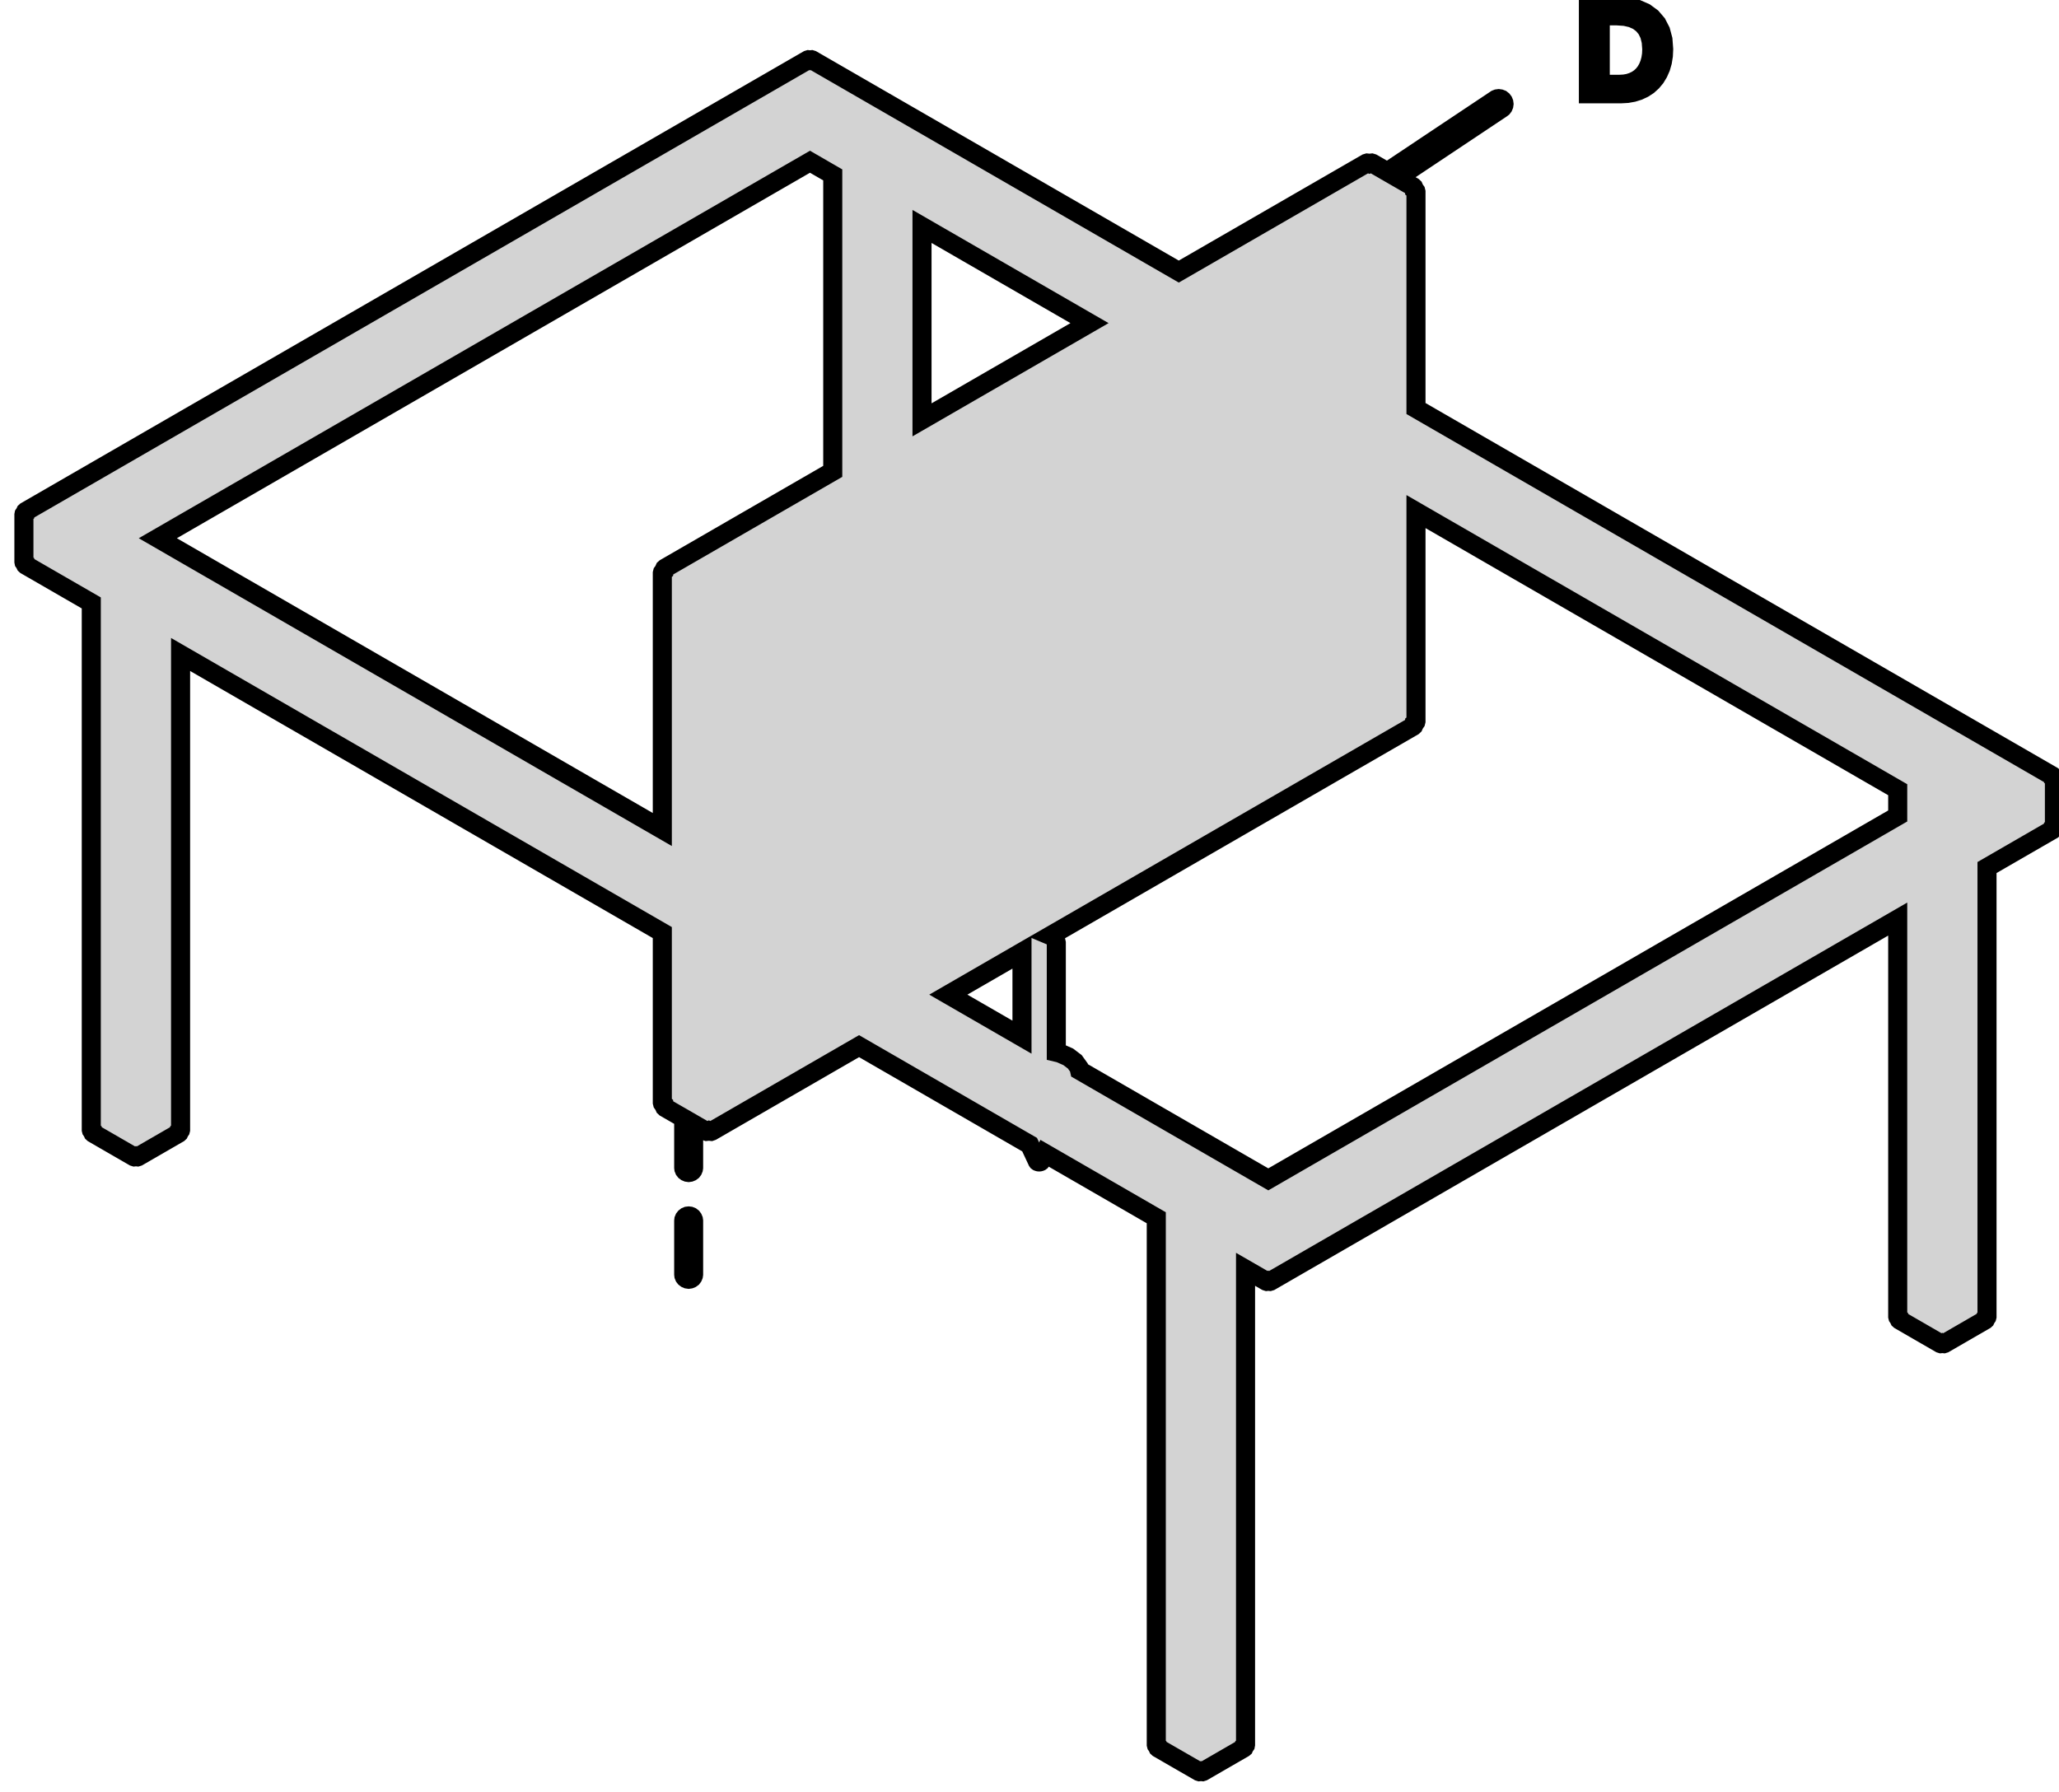
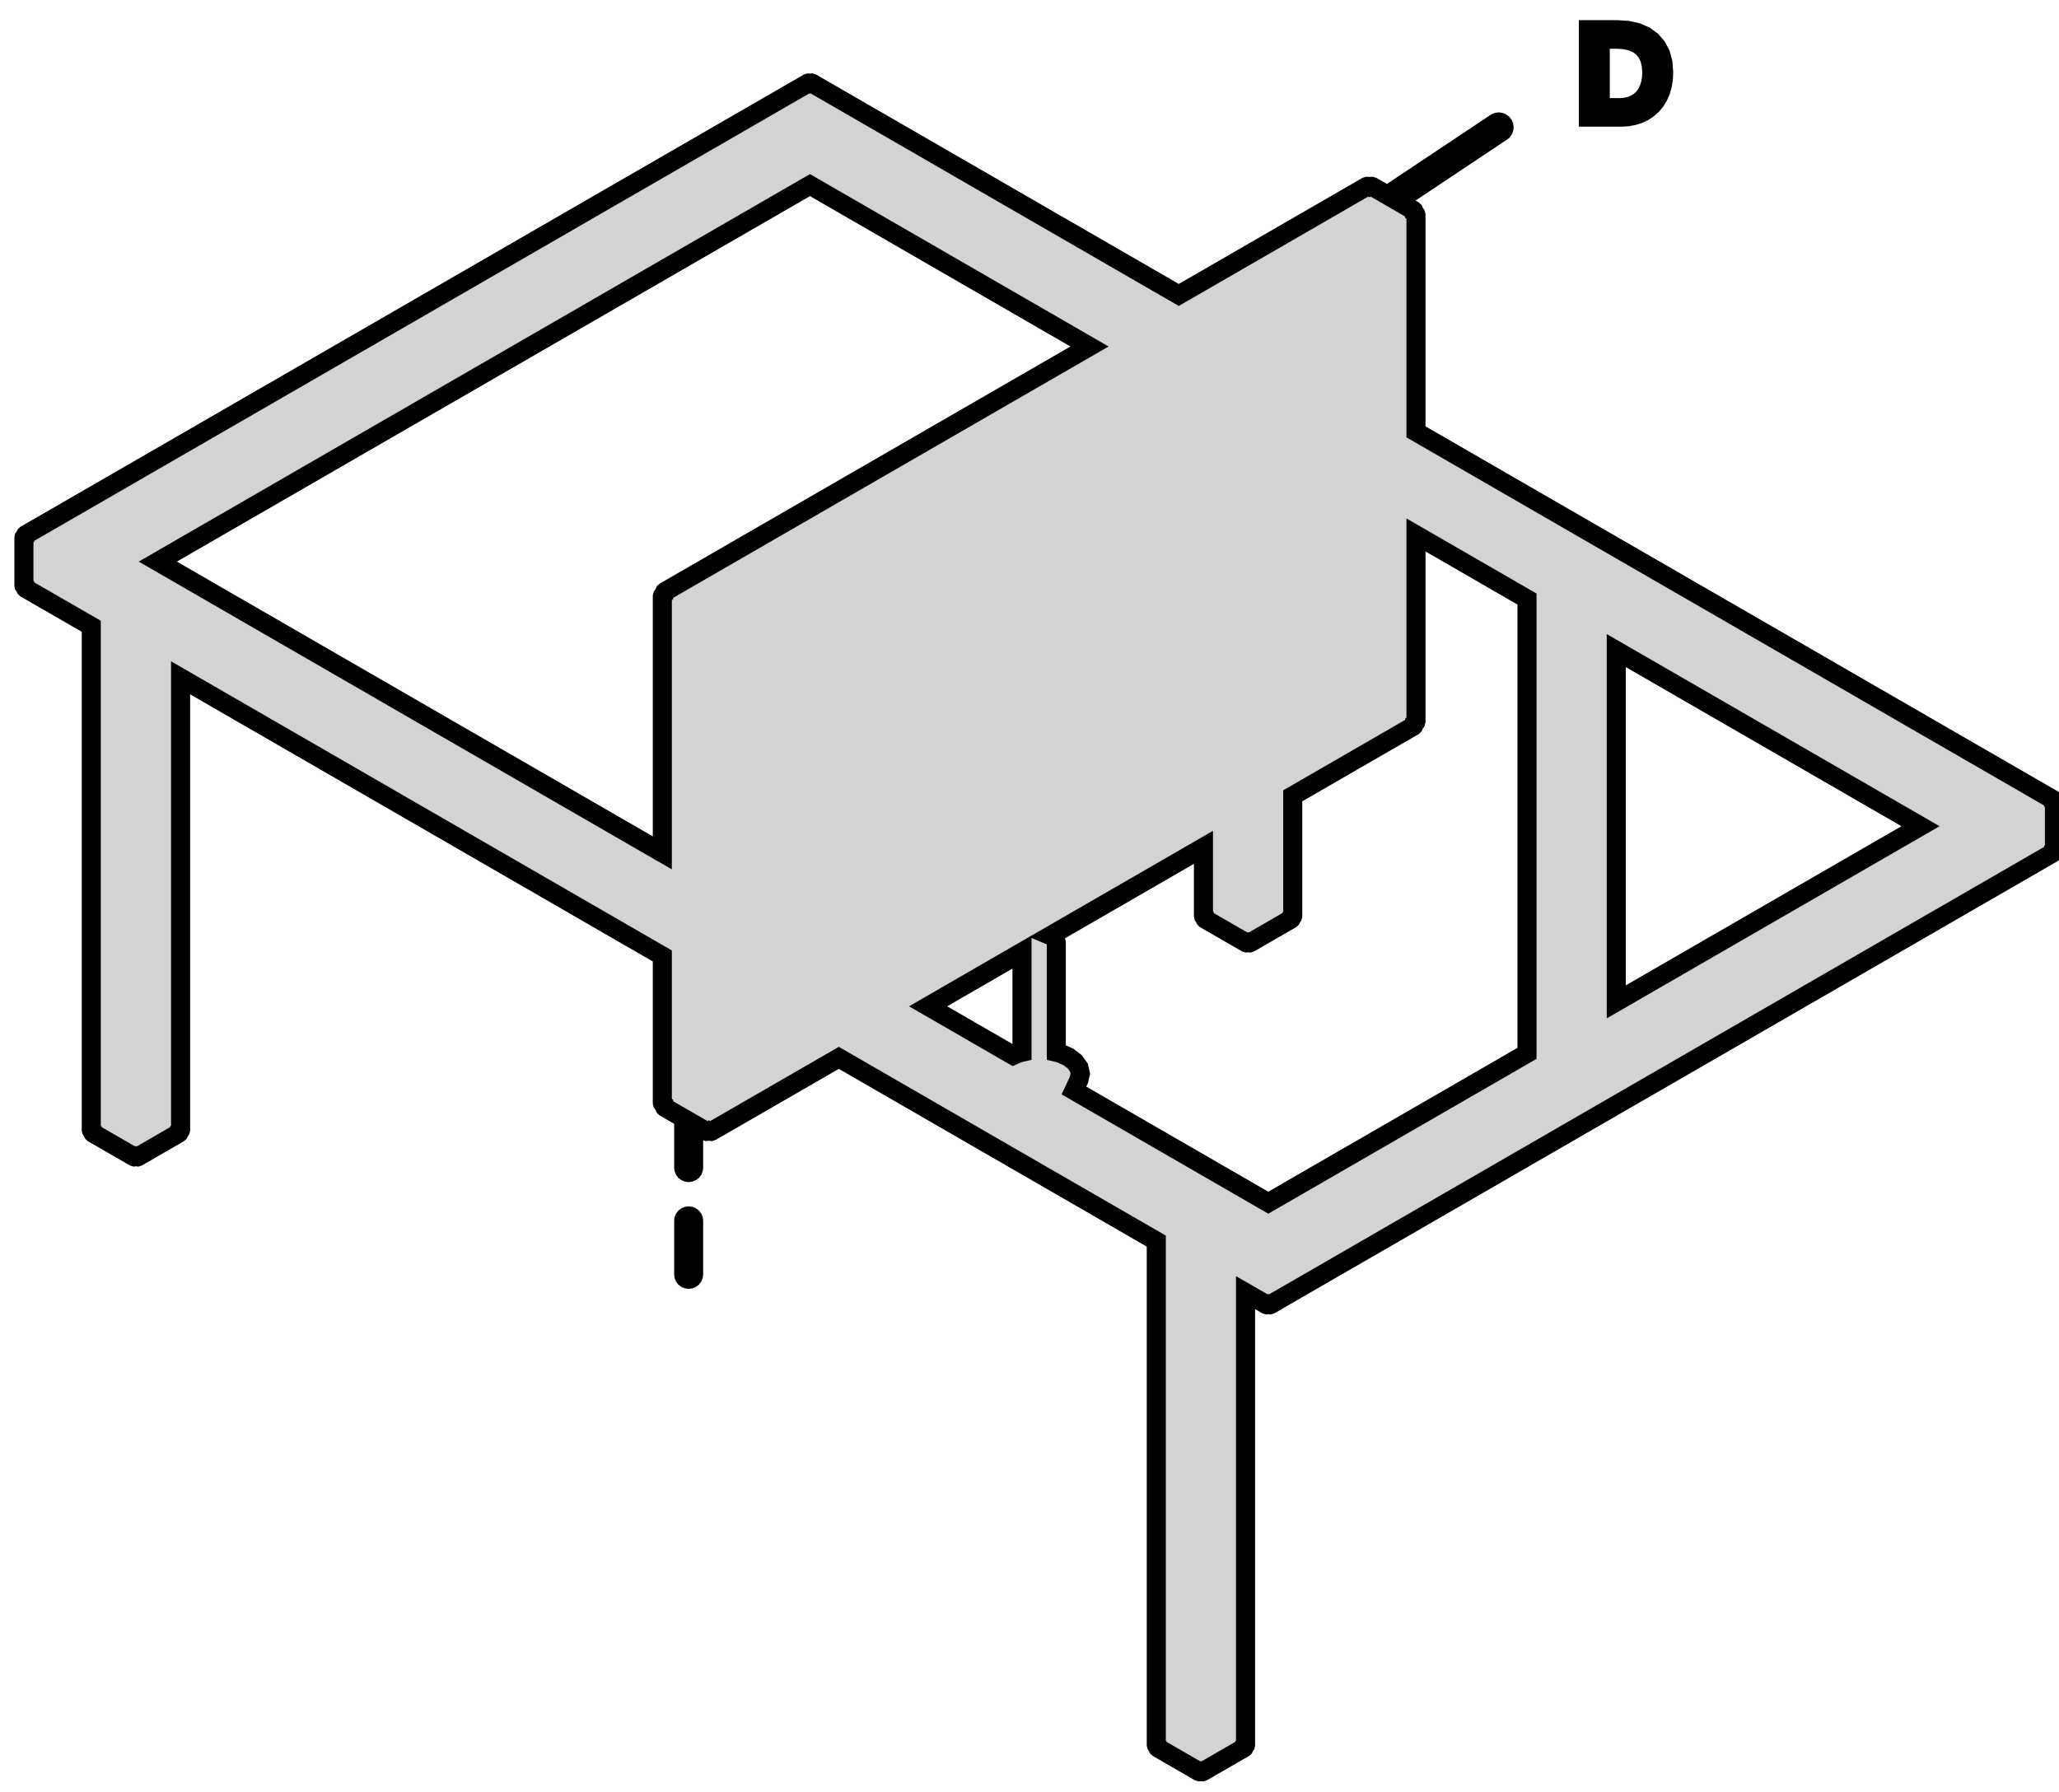
<svg xmlns="http://www.w3.org/2000/svg" width="54mm" height="47mm" viewBox="-17 -38 54 47" version="1.1">
-   <path d=" M 25.677,-35.549 L 25.828,-35.576 L 25.97,-35.62 L 26.102,-35.682 L 26.222,-35.76 L 26.327,-35.855  L 26.418,-35.964 L 26.494,-36.09 L 26.555,-36.228 L 26.598,-36.378 L 26.624,-36.539 L 26.632,-36.71  L 26.613,-36.964 L 26.553,-37.188 L 26.454,-37.38 L 26.316,-37.541 L 26.141,-37.669 L 25.933,-37.76  L 25.691,-37.815 L 25.417,-37.833 L 24.658,-37.833 L 24.658,-35.54 L 25.516,-35.54 z M 24.969,-35.789 L 24.969,-37.584 L 25.41,-37.584 L 25.619,-37.57 L 25.801,-37.528 L 25.957,-37.459  L 26.086,-37.361 L 26.189,-37.236 L 26.262,-37.086 L 26.305,-36.911 L 26.32,-36.71 L 26.314,-36.574  L 26.294,-36.446 L 26.262,-36.328 L 26.217,-36.219 L 26.161,-36.121 L 26.093,-36.035 L 26.014,-35.961  L 25.924,-35.9 L 25.824,-35.852 L 25.717,-35.817 L 25.602,-35.796 L 25.48,-35.789 z M 14.551,8.464 L 15.611,7.852 L 15.624,7.841 L 15.632,7.823 L 15.634,7.802 L 15.652,7.788  L 15.663,7.773 L 15.666,7.757 L 15.666,-4.708 L 16.209,-4.395 L 16.225,-4.39 L 16.243,-4.392  L 16.263,-4.401 L 16.284,-4.392 L 16.302,-4.39 L 16.319,-4.395 L 32.77,-13.894 L 32.77,-3.47  L 32.774,-3.454 L 32.785,-3.438 L 32.803,-3.425 L 32.805,-3.403 L 32.813,-3.386 L 32.825,-3.375  L 33.886,-2.762 L 33.902,-2.757 L 33.921,-2.759 L 33.941,-2.768 L 33.961,-2.759 L 33.98,-2.757  L 33.996,-2.762 L 35.057,-3.375 L 35.069,-3.386 L 35.077,-3.403 L 35.08,-3.425 L 35.097,-3.438  L 35.108,-3.454 L 35.112,-3.47 L 35.112,-15.246 L 36.825,-16.235 L 36.837,-16.246 L 36.845,-16.263  L 36.847,-16.285 L 36.865,-16.298 L 36.876,-16.314 L 36.88,-16.33 L 36.88,-17.555 L 36.876,-17.571  L 36.865,-17.586 L 36.847,-17.6 L 36.845,-17.621 L 36.837,-17.639 L 36.825,-17.65 L 20.136,-27.285  L 20.136,-32.966 L 20.13,-32.99 L 20.114,-33.012 L 20.089,-33.031 L 20.085,-33.063 L 20.074,-33.088  L 20.056,-33.105 L 19.653,-33.337 L 22.375,-35.152 L 22.404,-35.174 L 22.426,-35.203 L 22.44,-35.237  L 22.445,-35.273 L 22.44,-35.309 L 22.426,-35.343 L 22.404,-35.372 L 22.375,-35.395 L 22.341,-35.408  L 22.305,-35.413 L 22.268,-35.408 L 22.235,-35.395 L 19.383,-33.493 L 18.995,-33.717 L 18.972,-33.724  L 18.944,-33.721 L 18.915,-33.709 L 18.886,-33.721 L 18.858,-33.724 L 18.835,-33.717 L 13.915,-30.877  L 4.298,-36.429 L 4.282,-36.434 L 4.263,-36.432 L 4.243,-36.424 L 4.223,-36.432 L 4.204,-36.434  L 4.188,-36.429 L -16.319,-24.59 L -16.331,-24.579 L -16.339,-24.561 L -16.341,-24.54 L -16.359,-24.527  L -16.37,-24.511 L -16.373,-24.495 L -16.373,-23.27 L -16.37,-23.254 L -16.359,-23.238 L -16.341,-23.225  L -16.339,-23.203 L -16.331,-23.186 L -16.319,-23.175 L -14.606,-22.186 L -14.606,-8.369 L -14.602,-8.353  L -14.591,-8.337 L -14.573,-8.324 L -14.571,-8.302 L -14.563,-8.285 L -14.551,-8.274 L -13.49,-7.661  L -13.474,-7.656 L -13.455,-7.658 L -13.435,-7.667 L -13.415,-7.658 L -13.396,-7.656 L -13.38,-7.661  L -12.319,-8.274 L -12.307,-8.285 L -12.299,-8.302 L -12.297,-8.324 L -12.279,-8.337 L -12.268,-8.353  L -12.264,-8.369 L -12.264,-20.834 L 0.37,-13.54 L 0.37,-9.084 L 0.376,-9.06 L 0.392,-9.037  L 0.417,-9.018 L 0.421,-8.987 L 0.432,-8.962 L 0.45,-8.945 L 0.931,-8.668 L 0.931,-7.377  L 0.935,-7.344 L 0.948,-7.312 L 0.969,-7.285 L 0.996,-7.265 L 1.027,-7.252 L 1.061,-7.247  L 1.094,-7.252 L 1.126,-7.265 L 1.153,-7.285 L 1.173,-7.312 L 1.186,-7.344 L 1.191,-7.377  L 1.191,-8.518 L 1.511,-8.333 L 1.534,-8.325 L 1.562,-8.328 L 1.591,-8.341 L 1.62,-8.328  L 1.648,-8.325 L 1.671,-8.333 L 5.53,-10.561 L 10.003,-7.978 L 10.205,-7.545 L 10.21,-7.538  L 10.218,-7.532 L 10.228,-7.528 L 10.24,-7.525 L 10.253,-7.524 L 10.266,-7.525 L 10.278,-7.528  L 10.288,-7.532 L 10.296,-7.538 L 10.301,-7.545 L 10.397,-7.751 L 13.325,-6.06 L 13.325,7.757  L 13.329,7.773 L 13.34,7.788 L 13.357,7.802 L 13.36,7.823 L 13.368,7.841 L 13.38,7.852  L 14.441,8.464 L 14.457,8.469 L 14.476,8.467 L 14.496,8.459 L 14.516,8.467 L 14.535,8.469  z M -12.861,-23.883 L 4.243,-33.758 L 4.84,-33.413 L 4.84,-25.637 L 0.45,-23.102 L 0.432,-23.086  L 0.421,-23.061 L 0.417,-23.029 L 0.392,-23.01 L 0.376,-22.988 L 0.37,-22.964 L 0.37,-16.243  z M 7.181,-32.061 L 11.574,-29.525 L 7.181,-26.988 z M 11.313,-9.925 L 11.296,-10 L 11.188,-10.15 L 11.017,-10.28 L 10.793,-10.379 L 10.703,-10.4  L 10.703,-13.268 L 10.688,-13.335 L 10.643,-13.398 L 10.571,-13.452 L 10.552,-13.46 L 20.056,-18.947  L 20.074,-18.964 L 20.085,-18.989 L 20.089,-19.02 L 20.114,-19.039 L 20.13,-19.062 L 20.136,-19.086  L 20.136,-24.582 L 32.77,-17.287 L 32.77,-16.598 L 16.263,-7.067 z M 7.871,-11.912 L 9.803,-13.028 L 9.803,-10.797 z M 1.094,-4.452 L 1.126,-4.465 L 1.153,-4.485 L 1.173,-4.512 L 1.186,-4.544 L 1.191,-4.577  L 1.191,-5.977 L 1.186,-6.011 L 1.173,-6.042 L 1.153,-6.069 L 1.126,-6.09 L 1.094,-6.103  L 1.061,-6.107 L 1.027,-6.103 L 0.996,-6.09 L 0.969,-6.069 L 0.948,-6.042 L 0.935,-6.011  L 0.931,-5.977 L 0.931,-4.577 L 0.935,-4.544 L 0.948,-4.512 L 0.969,-4.485 L 0.996,-4.465  L 1.027,-4.452 L 1.061,-4.447 z " stroke="black" fill="lightgray" stroke-width="0.5" />
+   <path d=" M 25.677,-34.937 L 25.828,-34.963 L 25.97,-35.008 L 26.102,-35.069 L 26.222,-35.148 L 26.327,-35.242  L 26.418,-35.352 L 26.494,-35.477 L 26.555,-35.616 L 26.598,-35.765 L 26.624,-35.926 L 26.632,-36.098  L 26.613,-36.352 L 26.553,-36.575 L 26.454,-36.767 L 26.316,-36.929 L 26.141,-37.057 L 25.933,-37.148  L 25.691,-37.203 L 25.417,-37.221 L 24.658,-37.221 L 24.658,-34.928 L 25.516,-34.928 z M 24.969,-35.177 L 24.969,-36.972 L 25.41,-36.972 L 25.619,-36.958 L 25.801,-36.916 L 25.957,-36.846  L 26.086,-36.748 L 26.189,-36.624 L 26.262,-36.474 L 26.305,-36.299 L 26.32,-36.098 L 26.314,-35.961  L 26.294,-35.834 L 26.262,-35.715 L 26.217,-35.607 L 26.161,-35.508 L 26.093,-35.423 L 26.014,-35.349  L 25.924,-35.288 L 25.824,-35.239 L 25.717,-35.205 L 25.602,-35.184 L 25.48,-35.177 z M 14.551,8.464 L 15.611,7.852 L 15.624,7.841 L 15.632,7.823 L 15.634,7.802 L 15.652,7.788  L 15.663,7.773 L 15.666,7.757 L 15.666,-4.096 L 16.209,-3.783 L 16.225,-3.778 L 16.243,-3.78  L 16.263,-3.789 L 16.284,-3.78 L 16.302,-3.778 L 16.319,-3.783 L 36.825,-15.622 L 36.837,-15.634  L 36.845,-15.651 L 36.847,-15.673 L 36.865,-15.686 L 36.876,-15.701 L 36.88,-15.717 L 36.88,-16.942  L 36.876,-16.959 L 36.865,-16.974 L 36.847,-16.987 L 36.845,-17.009 L 36.837,-17.026 L 36.825,-17.038  L 20.136,-26.673 L 20.136,-32.354 L 20.13,-32.378 L 20.114,-32.4 L 20.089,-32.419 L 20.085,-32.451  L 20.074,-32.476 L 20.056,-32.492 L 19.653,-32.725 L 22.375,-34.54 L 22.404,-34.562 L 22.426,-34.591  L 22.44,-34.625 L 22.445,-34.661 L 22.44,-34.697 L 22.426,-34.731 L 22.404,-34.76 L 22.375,-34.782  L 22.341,-34.796 L 22.305,-34.801 L 22.268,-34.796 L 22.235,-34.782 L 19.383,-32.881 L 18.995,-33.105  L 18.972,-33.112 L 18.944,-33.109 L 18.915,-33.097 L 18.886,-33.109 L 18.858,-33.112 L 18.835,-33.105  L 13.915,-30.264 L 4.298,-35.817 L 4.282,-35.822 L 4.263,-35.82 L 4.243,-35.812 L 4.223,-35.82  L 4.204,-35.822 L 4.188,-35.817 L -16.319,-23.978 L -16.331,-23.966 L -16.339,-23.949 L -16.341,-23.927  L -16.359,-23.914 L -16.37,-23.899 L -16.373,-23.883 L -16.373,-22.658 L -16.37,-22.641 L -16.359,-22.626  L -16.341,-22.613 L -16.339,-22.591 L -16.331,-22.574 L -16.319,-22.562 L -14.606,-21.574 L -14.606,-8.369  L -14.602,-8.353 L -14.591,-8.337 L -14.573,-8.324 L -14.571,-8.302 L -14.563,-8.285 L -14.551,-8.274  L -13.49,-7.661 L -13.474,-7.656 L -13.455,-7.658 L -13.435,-7.667 L -13.415,-7.658 L -13.396,-7.656  L -13.38,-7.661 L -12.319,-8.274 L -12.307,-8.285 L -12.299,-8.302 L -12.297,-8.324 L -12.279,-8.337  L -12.268,-8.353 L -12.264,-8.369 L -12.264,-20.222 L 0.37,-12.927 L 0.37,-9.084 L 0.376,-9.06  L 0.392,-9.037 L 0.417,-9.018 L 0.421,-8.987 L 0.432,-8.962 L 0.45,-8.945 L 0.931,-8.668  L 0.931,-7.377 L 0.935,-7.344 L 0.948,-7.312 L 0.969,-7.285 L 0.996,-7.265 L 1.027,-7.252  L 1.061,-7.247 L 1.094,-7.252 L 1.126,-7.265 L 1.153,-7.285 L 1.173,-7.312 L 1.186,-7.344  L 1.191,-7.377 L 1.191,-8.518 L 1.511,-8.333 L 1.534,-8.325 L 1.562,-8.328 L 1.591,-8.341  L 1.62,-8.328 L 1.648,-8.325 L 1.671,-8.333 L 5,-10.254 L 13.325,-5.448 L 13.325,7.757  L 13.329,7.773 L 13.34,7.788 L 13.357,7.802 L 13.36,7.823 L 13.368,7.841 L 13.38,7.852  L 14.441,8.464 L 14.457,8.469 L 14.476,8.467 L 14.496,8.459 L 14.516,8.467 L 14.535,8.469  z M -12.861,-23.27 L 4.243,-33.145 L 11.574,-28.912 L 0.45,-22.49 L 0.432,-22.474 L 0.421,-22.448  L 0.417,-22.417 L 0.392,-22.398 L 0.376,-22.375 L 0.37,-22.352 L 0.37,-15.631 z M 11.166,-9.398 L 11.296,-9.677 L 11.333,-9.839 L 11.296,-10 L 11.188,-10.15 L 11.017,-10.28  L 10.793,-10.379 L 10.703,-10.4 L 10.703,-13.268 L 10.688,-13.335 L 10.643,-13.398 L 10.571,-13.452  L 10.552,-13.46 L 14.562,-15.775 L 14.562,-13.982 L 14.566,-13.966 L 14.577,-13.951 L 14.595,-13.938  L 14.597,-13.916 L 14.605,-13.899 L 14.617,-13.887 L 15.678,-13.275 L 15.694,-13.27 L 15.713,-13.272  L 15.733,-13.28 L 15.753,-13.272 L 15.772,-13.27 L 15.788,-13.275 L 16.849,-13.887 L 16.861,-13.899  L 16.869,-13.916 L 16.872,-13.938 L 16.889,-13.951 L 16.9,-13.966 L 16.904,-13.982 L 16.904,-17.127  L 20.056,-18.947 L 20.074,-18.964 L 20.085,-18.989 L 20.089,-19.02 L 20.114,-19.039 L 20.13,-19.062  L 20.136,-19.086 L 20.136,-23.969 L 23.048,-22.288 L 23.048,-10.372 L 16.263,-6.455 z M 25.389,-20.936 L 33.368,-16.33 L 25.389,-11.723 z M 7.341,-11.606 L 9.803,-13.028 L 9.803,-10.4 L 9.713,-10.379 L 9.574,-10.317 z M 1.094,-4.452 L 1.126,-4.465 L 1.153,-4.485 L 1.173,-4.512 L 1.186,-4.544 L 1.191,-4.577  L 1.191,-5.977 L 1.186,-6.011 L 1.173,-6.042 L 1.153,-6.069 L 1.126,-6.09 L 1.094,-6.103  L 1.061,-6.107 L 1.027,-6.103 L 0.996,-6.09 L 0.969,-6.069 L 0.948,-6.042 L 0.935,-6.011  L 0.931,-5.977 L 0.931,-4.577 L 0.935,-4.544 L 0.948,-4.512 L 0.969,-4.485 L 0.996,-4.465  L 1.027,-4.452 L 1.061,-4.447 z " stroke="black" fill="lightgray" stroke-width="0.5" />
</svg>
